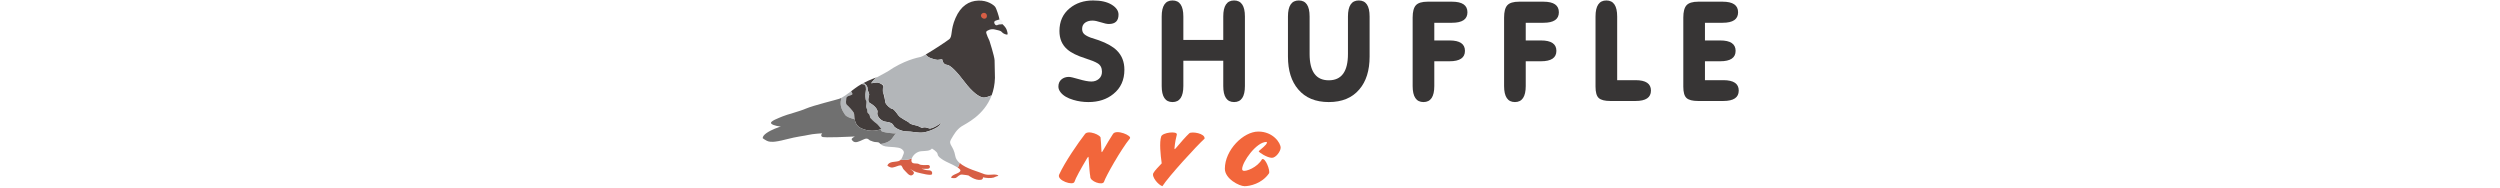
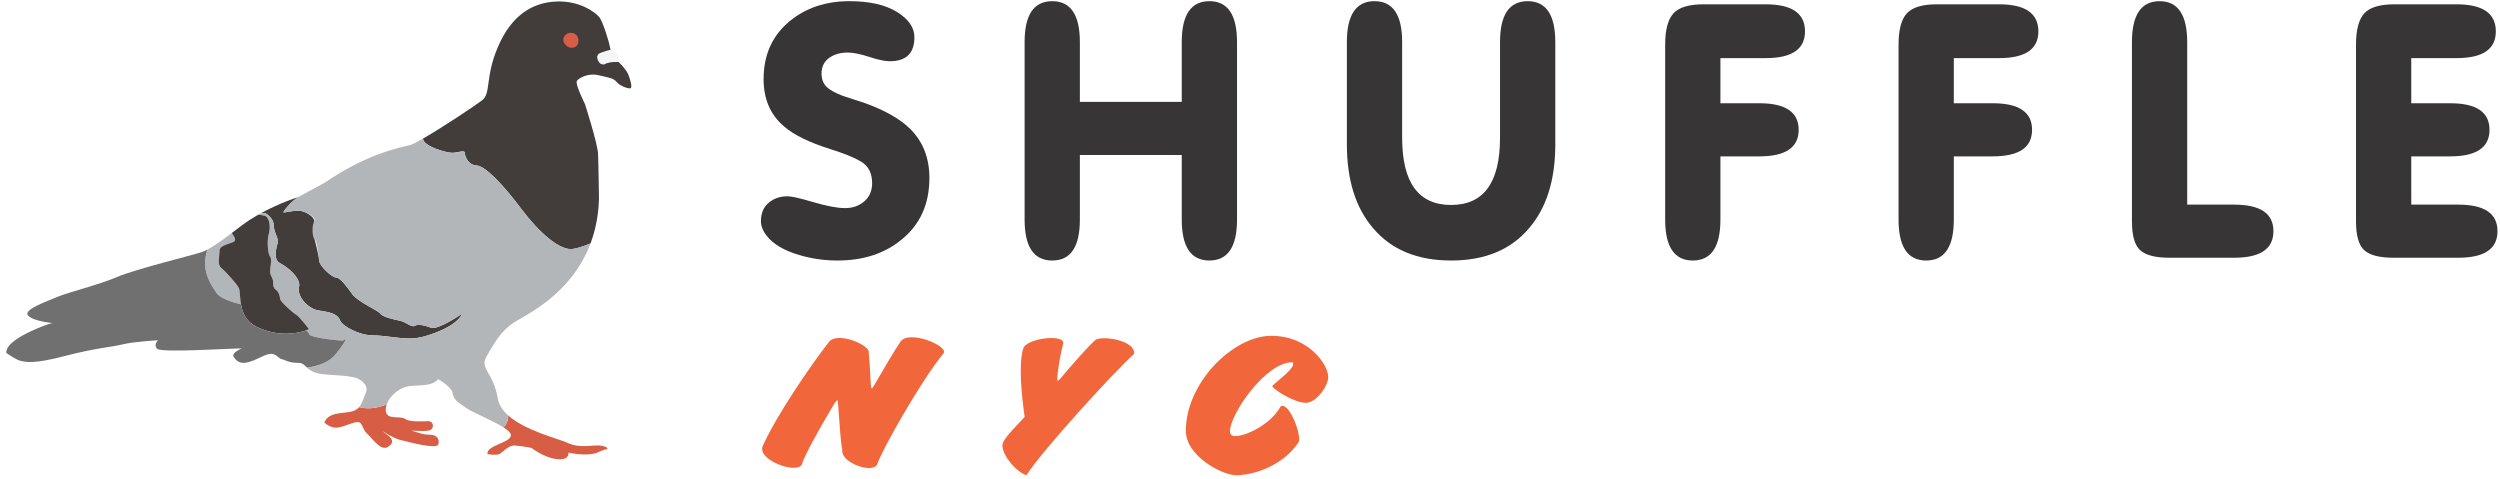
- <svg xmlns="http://www.w3.org/2000/svg" xmlns:xlink="http://www.w3.org/1999/xlink" width="400" height="30" viewBox="0 0 156.711 30" version="2.0">
+ <svg xmlns="http://www.w3.org/2000/svg" xmlns:xlink="http://www.w3.org/1999/xlink" height="30" viewBox="0 0 156.711 30" version="2.0">
  <g id="Canvas" transform="matrix(0.394737 0 0 0.394737 -43.8158 772.895)">
    <g id="logo4" style="mix-blend-mode:normal;">
      <g class="pigeon hover">
        <g style="mix-blend-mode:normal;">
          <g id="path1446" style="mix-blend-mode:normal;">
            <use xlink:href="#path0_fill" transform="matrix(1.33333 0 0 -1.33333 200.366 -1886.13)" fill="#F2663B" style="mix-blend-mode:normal;" />
          </g>
        </g>
        <g style="mix-blend-mode:normal;">
          <g style="mix-blend-mode:normal;">
            <g style="mix-blend-mode:normal;" opacity="0.46">
              <g style="mix-blend-mode:normal;" opacity="0.46">
                <g id="path1456" style="mix-blend-mode:normal;" opacity="0.46">
                  <use xlink:href="#path1_fill" transform="matrix(1.33333 0 0 -1.33333 119.383 -1906.69)" fill="#F2663B" style="mix-blend-mode:normal;" />
                </g>
              </g>
            </g>
          </g>
        </g>
        <g style="mix-blend-mode:normal;">
          <g id="path1466" style="mix-blend-mode:normal;">
            <use xlink:href="#path2_fill" transform="matrix(1.33333 0 0 -1.33333 195.62 -1887.54)" fill="#F2663B" style="mix-blend-mode:normal;" />
          </g>
        </g>
        <g style="mix-blend-mode:normal;">
          <g id="path1470" style="mix-blend-mode:normal;">
            <use xlink:href="#path3_fill" transform="matrix(1.33333 0 0 -1.33333 171.039 -1889.55)" fill="#F2663B" style="mix-blend-mode:normal;" />
          </g>
        </g>
        <g style="mix-blend-mode:normal;">
          <g id="path1474" style="mix-blend-mode:normal;">
            <use xlink:href="#path4_fill" transform="matrix(1.33333 0 0 -1.33333 188.394 -1885.07)" fill="#D75E45" style="mix-blend-mode:normal;" />
          </g>
        </g>
        <g style="mix-blend-mode:normal;">
          <g id="path1478" style="mix-blend-mode:normal;">
            <use xlink:href="#path5_fill" transform="matrix(1.33333 0 0 -1.33333 162.502 -1886.88)" fill="#D75E45" style="mix-blend-mode:normal;" />
          </g>
        </g>
        <g style="mix-blend-mode:normal;">
          <g id="path1482" style="mix-blend-mode:normal;">
            <use xlink:href="#path6_fill" transform="matrix(1.33333 0 0 -1.33333 152.389 -1904.25)" fill="#423C3B" style="mix-blend-mode:normal;" />
          </g>
        </g>
        <g style="mix-blend-mode:normal;">
          <g id="path1486" style="mix-blend-mode:normal;">
            <use xlink:href="#path7_fill" transform="matrix(1.33333 0 0 -1.33333 178.163 -1918.45)" fill="#423C3B" style="mix-blend-mode:normal;" />
          </g>
        </g>
        <g style="mix-blend-mode:normal;">
          <g style="mix-blend-mode:normal;">
            <g style="mix-blend-mode:normal;" opacity="0.51">
              <g style="mix-blend-mode:normal;" opacity="0.51">
                <g id="path1496" style="mix-blend-mode:normal;" opacity="0.51">
                  <use xlink:href="#path8_fill" transform="matrix(1.33333 0 0 -1.33333 205.835 -1947.77)" fill="#B3B6B9" style="mix-blend-mode:normal;" />
                </g>
              </g>
            </g>
          </g>
        </g>
        <g style="mix-blend-mode:normal;">
          <g id="path1506" style="mix-blend-mode:normal;">
            <use xlink:href="#path9_fill" transform="matrix(1.33333 0 0 -1.33333 152.05 -1890.13)" fill="#B3B6B9" style="mix-blend-mode:normal;" />
          </g>
        </g>
        <g style="mix-blend-mode:normal;">
          <g id="path1510" style="mix-blend-mode:normal;">
            <use xlink:href="#path10_fill" transform="matrix(1.33333 0 0 -1.33333 143.565 -1909.66)" fill="#B3B6B9" style="mix-blend-mode:normal;" />
          </g>
        </g>
        <g style="mix-blend-mode:normal;">
          <g id="path1514" style="mix-blend-mode:normal;">
            <use xlink:href="#path11_fill" transform="matrix(1.33333 0 0 -1.33333 145.741 -1905.01)" fill="#423C3B" style="mix-blend-mode:normal;" />
          </g>
        </g>
        <g style="mix-blend-mode:normal;">
          <g id="path1518" style="mix-blend-mode:normal;">
            <use xlink:href="#path12_fill" transform="matrix(1.33333 0 0 -1.33333 111.998 -1899.62)" fill="#707070" style="mix-blend-mode:normal;" />
          </g>
        </g>
        <g style="mix-blend-mode:normal;">
          <g id="path1522" style="mix-blend-mode:normal;">
            <use xlink:href="#path13_fill" transform="matrix(1.33333 0 0 -1.33333 200.445 -1950.42)" fill="#D75E45" style="mix-blend-mode:normal;" />
          </g>
        </g>
      </g>
      <g class="shuffle">
        <g style="mix-blend-mode:normal;">
          <g class="hover" id="path1526" style="mix-blend-mode:normal;">
            <use xlink:href="#path14_fill" transform="matrix(1.33333 0 0 -1.33333 231.836 -1916.63)" fill="#373535" style="mix-blend-mode:normal;" />
          </g>
        </g>
        <g style="mix-blend-mode:normal;">
          <g class="hover" id="path1530" style="mix-blend-mode:normal;">
            <use xlink:href="#path15_fill" transform="matrix(1.33333 0 0 -1.33333 273.708 -1916.63)" fill="#373535" style="mix-blend-mode:normal;" />
          </g>
        </g>
        <g style="mix-blend-mode:normal;">
          <g class="hover" id="path1534" style="mix-blend-mode:normal;">
            <use xlink:href="#path16_fill" transform="matrix(1.33333 0 0 -1.33333 324.885 -1916.63)" fill="#373535" style="mix-blend-mode:normal;" />
          </g>
        </g>
        <g style="mix-blend-mode:normal;">
          <g class="hover" id="path1538" style="mix-blend-mode:normal;">
            <use xlink:href="#path17_fill" transform="matrix(1.33333 0 0 -1.33333 375.428 -1916.63)" fill="#373535" style="mix-blend-mode:normal;" />
          </g>
        </g>
        <g style="mix-blend-mode:normal;">
          <g class="hover" id="path1542" style="mix-blend-mode:normal;">
            <use xlink:href="#path18_fill" transform="matrix(1.33333 0 0 -1.33333 412.491 -1916.63)" fill="#373535" style="mix-blend-mode:normal;" />
          </g>
        </g>
        <g style="mix-blend-mode:normal;">
          <g class="hover" id="path1546" style="mix-blend-mode:normal;">
            <use xlink:href="#path19_fill" transform="matrix(1.33333 0 0 -1.33333 449.553 -1917.07)" fill="#373535" style="mix-blend-mode:normal;" />
          </g>
        </g>
        <g style="mix-blend-mode:normal;">
          <g class="hover" id="path1550" style="mix-blend-mode:normal;">
            <use xlink:href="#path20_fill" transform="matrix(1.33333 0 0 -1.33333 485.133 -1917.07)" fill="#373535" style="mix-blend-mode:normal;" />
          </g>
        </g>
      </g>
      <g class="nyc">
        <g style="mix-blend-mode:normal;">
          <g class="hover" id="path1554" style="mix-blend-mode:normal;">
            <use xlink:href="#path21_fill" transform="matrix(1.33333 0 0 -1.33333 232.024 -1883.68)" fill="#F2663B" style="mix-blend-mode:normal;" />
          </g>
        </g>
        <g style="mix-blend-mode:normal;">
          <g class="hover" id="path1558" style="mix-blend-mode:normal;">
            <use xlink:href="#path22_fill" transform="matrix(1.33333 0 0 -1.33333 270.184 -1882.53)" fill="#F2663B" style="mix-blend-mode:normal;" />
          </g>
        </g>
        <g style="mix-blend-mode:normal;">
          <g class="hover" id="path1562" style="mix-blend-mode:normal;">
            <use xlink:href="#path23_fill" transform="matrix(1.33333 0 0 -1.33333 299.312 -1882.53)" fill="#F2663B" style="mix-blend-mode:normal;" />
          </g>
        </g>
      </g>
    </g>
  </g>
  <defs>
    <g class="pigeon-defs">
      <path id="path0_fill" d="M 0.546 0.14C 0.617 0.105 0.653 0.056 0.668 0C 0.443 0.046 0.22 0.099 0 0.155C 0.268 0.16 0.365 0.23 0.546 0.14Z" />
      <path id="path1_fill" d="M 0 0.001C 0.004 0.001 0.007 0 0.007 0C 0.007 0 0.001 0.001 0 0.001Z" />
      <path id="path2_fill" d="M 0.77 0.053C 0.804 0.036 0.837 0.02 0.871 0.004C 0.873 0.002 0.875 0.001 0.878 0C -0.118 0.414 -0.413 0.633 0.77 0.053Z" />
      <path id="path3_fill" d="M 0.505 0C 0.186 0.243 0 0.428 0 0.428C 0 0.428 0.213 0.236 0.505 0Z" />
      <path id="path4_fill" d="M 9.508 1.969C 10.893 1.323 12.093 1.646 13.108 1.646C 14.123 1.646 14.539 1.23 14.17 1.184C 13.8 1.138 12.923 0.723 12.923 0.723C 11.967 0.464 10.787 0.557 9.647 0.792C 9.726 0.506 9.498 0.126 9.081 0.045C 7.357 -0.289 5.254 1.351 5.254 1.351C 5.254 1.351 4.145 1.578 3.284 1.632C 2.423 1.686 1.831 0.771 1.401 0.61C 1.053 0.479 0.352 0.56 0.097 0.596C 0.043 0.603 -0.003 0.65 0 0.705C 0.058 1.699 2.643 1.928 2.8 2.816C 2.849 3.096 2.484 3.437 1.922 3.796C 2.347 4.193 2.48 4.733 2.496 5.209C 4.553 3.378 8.456 2.46 9.508 1.969Z" />
      <path id="path5_fill" d="M 7.435 5.184C 7.349 4.943 7.307 4.702 7.317 4.472C 7.371 3.234 9.039 3.88 9.63 3.449C 10.222 3.019 11.782 3.18 12.374 3.18C 12.966 3.18 13.127 2.481 12.697 2.158C 12.267 1.835 9.899 2.158 10.545 1.997C 11.19 1.835 11.675 1.566 12.589 1.566C 13.504 1.566 13.773 0.921 13.558 0.383C 13.342 -0.155 10.383 0.598 8.931 0.975C 8.079 1.195 6.589 2.242 6.908 1.999C 7.08 1.86 7.279 1.706 7.478 1.566C 8.016 1.19 8.447 0.652 7.586 0.114C 6.725 -0.424 5.757 1.082 5.111 1.674C 4.466 2.266 4.573 3.073 3.981 3.073C 3.39 3.073 2.583 2.589 1.668 2.427C 0.754 2.266 0 3.019 0 3.019C 0.538 4.364 2.367 4.041 3.39 4.364C 3.719 4.468 3.958 4.645 4.139 4.852C 5.367 4.515 6.607 4.843 7.435 5.184Z" />
      <path id="path6_fill" d="M 2.743 15.007C 2.958 15.007 3.819 15.222 4.518 15.222C 5.218 15.222 6.385 14.523 6.401 13.985C 6.428 13.124 6.198 12.508 6.401 11.887C 6.499 11.589 6.939 9.788 6.993 9.197C 7.047 8.605 8.5 7.26 8.984 7.26C 9.468 7.26 10.275 6.184 10.92 5.269C 11.566 4.355 13.933 3.387 14.256 2.956C 14.579 2.526 15.924 2.257 16.623 2.105C 17.323 1.952 17.968 1.288 18.345 1.504C 18.721 1.719 19.421 1.611 20.281 1.288C 21.142 0.965 23.993 2.956 23.993 2.956C 23.456 1.504 20.12 0.266 18.56 0.051C 17 -0.164 14.955 0.374 13.341 0.374C 11.727 0.374 9.71 1.484 9.468 2.149C 9.037 3.333 7.028 3.167 6.347 3.494C 4.895 4.194 4.357 5.485 4.572 6.13C 4.787 6.776 4.034 8.032 2.205 9.037C 1.516 9.415 1.882 10.972 2.044 11.403C 2.205 11.833 1.559 12.64 1.559 13.501C 1.559 14.361 0.537 14.953 0.537 14.953L 0 14.898C 2.306 16.167 4.465 16.836 4.465 16.836C 3.766 16.457 2.528 15.007 2.743 15.007Z" />
      <path id="path7_fill" d="M 7.03 17.704C 8.16 18.568 7.353 20.445 8.967 24.157C 10.581 27.869 13.055 29.375 15.907 29.483C 18.758 29.591 20.587 28.138 21.018 27.6C 21.448 27.062 22.201 24.534 22.255 24.157C 22.292 23.901 22.305 23.795 22.394 23.753C 22.047 23.679 21.632 23.524 21.219 23.39C 20.473 23.148 20.796 22.483 21.018 22.203C 21.239 21.923 21.623 21.998 21.623 21.998C 21.845 22.2 22.732 22.321 22.975 22.281C 23.059 22.267 23.172 22.278 23.284 22.299C 23.557 22.033 24.247 21.327 24.461 20.782C 24.73 20.097 24.945 19.261 24.73 19.154C 24.515 19.046 23.439 19.423 23.062 19.907C 22.685 20.391 21.986 20.445 20.859 20.714C 19.732 20.983 18.543 20.391 18.328 20.015C 18.113 19.638 19.296 17.271 19.296 17.271C 19.296 17.271 20.802 12.59 20.856 11.353C 20.91 10.116 20.966 5.967 20.966 5.967C 20.908 3.949 20.531 2.196 19.959 0.669C 19.061 0.299 18.104 -0.022 17.521 0.001C 16.176 0.055 13.97 1.777 11.71 4.789C 9.451 7.802 7.406 9.9 6.384 9.954C 5.362 10.008 4.986 11.084 4.986 11.461C 4.986 11.837 4.125 11.461 3.479 11.461C 2.834 11.461 0.071 12.206 0 13.151C 2.306 14.472 6.172 17.048 7.03 17.704Z" />
      <path id="path8_fill" d="M 2.221 0.291C 1.979 0.332 1.091 0.21 0.869 0.009C 0.869 0.009 0.486 -0.066 0.264 0.213C 0.042 0.493 -0.281 1.159 0.466 1.401C 0.878 1.534 1.294 1.689 1.64 1.764C 1.682 1.744 1.738 1.737 1.824 1.737C 2.093 1.737 2.523 1.091 2.523 0.876C 2.523 0.661 2.416 0.418 2.416 0.418C 2.416 0.418 2.46 0.377 2.53 0.309C 2.418 0.289 2.305 0.277 2.221 0.291Z" />
      <path id="path9_fill" d="M 9.238 8.757C 11.175 11.232 10.045 10.317 10.045 10.317C 10.045 10.317 6.01 10.615 6.01 11.152C 6.01 11.238 5.877 11.377 5.653 11.548C 5.88 11.628 6.01 11.689 6.01 11.689C 6.01 11.689 4.934 13.142 4.45 13.437C 3.966 13.733 2.567 15.015 2.567 15.302C 2.567 15.589 2.405 16.154 2.083 16.37C 1.76 16.585 1.733 16.961 1.733 17.365C 1.733 17.768 1.41 18.01 1.383 18.495C 1.356 18.979 1.652 20.001 1.383 20.324C 1.114 20.646 0.98 22.234 1.222 23.014C 1.464 23.794 1.342 25.11 0.657 25.219C 0.434 25.255 0.212 25.301 0 25.342C 0.085 25.39 0.17 25.441 0.255 25.487L 0.791 25.542C 0.791 25.542 1.814 24.95 1.814 24.09C 1.814 23.229 2.459 22.422 2.298 21.991C 2.136 21.561 1.77 20.004 2.459 19.626C 4.289 18.621 5.042 17.365 4.826 16.719C 4.611 16.074 5.149 14.782 6.602 14.083C 7.282 13.756 9.292 13.922 9.722 12.738C 9.964 12.073 11.982 10.963 13.596 10.963C 15.21 10.963 17.254 10.425 18.814 10.64C 20.374 10.855 23.71 12.092 24.248 13.545C 24.248 13.545 21.396 11.554 20.536 11.877C 19.675 12.2 18.976 12.308 18.599 12.092C 18.222 11.877 17.577 12.541 16.877 12.694C 16.178 12.846 14.833 13.115 14.51 13.545C 14.187 13.976 11.82 14.944 11.175 15.858C 10.529 16.773 9.722 17.849 9.238 17.849C 8.754 17.849 7.301 19.194 7.248 19.786C 7.194 20.377 6.925 22.314 6.656 22.476C 6.387 22.637 6.333 24.143 6.656 24.574C 6.978 25.004 5.472 25.811 4.773 25.811C 4.073 25.811 3.213 25.596 2.997 25.596C 2.782 25.596 4.021 27.046 4.719 27.425L 7.893 29.147C 12.896 32.59 16.877 33.343 18.007 33.612C 18.279 33.677 18.854 33.97 19.585 34.388C 19.656 33.443 22.419 32.697 23.064 32.697C 23.71 32.697 24.571 33.074 24.571 32.697C 24.571 32.321 24.947 31.245 25.969 31.191C 26.991 31.137 29.036 29.039 31.295 26.026C 33.555 23.014 35.761 21.292 37.106 21.238C 37.689 21.215 38.646 21.536 39.544 21.906C 37.222 15.716 31.618 13.295 30.397 12.481C 28.873 11.465 28.043 9.988 27.166 8.465C 26.289 6.942 27.95 6.665 28.504 3.434C 28.637 2.659 29.105 1.991 29.754 1.413C 29.738 0.937 29.605 0.396 29.18 0C 27.908 0.814 25.623 1.725 24.84 2.247C 23.71 3 23.226 3.323 23.118 4.076C 23.01 4.83 21.396 5.744 21.396 5.744C 20.751 4.991 19.782 5.045 18.169 4.937C 16.855 4.85 15.648 3.799 15.274 2.745C 14.446 2.403 13.206 2.075 11.978 2.413C 12.359 2.85 12.481 3.425 12.627 3.754C 12.842 4.238 13.112 4.722 12.466 5.368C 11.82 6.013 11.013 6.121 8.216 6.282C 6.718 6.369 6.161 6.763 5.785 7.111C 7.106 7.297 8.451 7.752 9.238 8.757Z" />
      <path id="path10_fill" d="M 1.345 1.372C 0.538 2.556 -0.377 4.062 0.161 6.106C 0.199 6.248 0.226 6.383 0.248 6.512C 0.893 6.848 1.726 7.416 3.187 8.507C 3.363 8.201 3.651 7.846 3.551 7.586C 3.416 7.236 1.721 7.155 1.721 6.402C 1.721 5.649 1.426 4.764 1.91 4.359C 2.394 3.954 3.658 2.582 4.008 1.964C 4.173 1.671 4.121 0.878 4.274 0C 3.067 0.288 1.779 0.736 1.345 1.372Z" />
      <path id="path11_fill" d="M 0.09 9.896C 0.09 10.649 1.785 10.73 1.919 11.08C 2.019 11.34 1.731 11.695 1.556 12C 1.909 12.263 2.294 12.553 2.726 12.882C 3.368 13.369 4.053 13.802 4.732 14.188C 4.944 14.147 5.166 14.101 5.389 14.065C 6.074 13.956 6.196 12.64 5.954 11.86C 5.712 11.08 5.847 9.492 6.115 9.17C 6.384 8.847 6.089 7.825 6.115 7.341C 6.142 6.856 6.465 6.614 6.465 6.211C 6.465 5.807 6.492 5.431 6.815 5.216C 7.138 5 7.299 4.435 7.299 4.148C 7.299 3.861 8.698 2.579 9.182 2.283C 9.666 1.988 10.742 0.535 10.742 0.535C 10.742 0.535 10.428 0.385 9.891 0.243C 9.835 0.229 9.778 0.214 9.717 0.199C 9.678 0.19 9.638 0.182 9.597 0.173C 9.528 0.157 9.455 0.143 9.381 0.129C 9.341 0.122 9.303 0.114 9.263 0.107C 9.166 0.091 9.065 0.076 8.96 0.062C 8.937 0.059 8.916 0.056 8.893 0.053C 8.76 0.037 8.621 0.024 8.476 0.014C 8.457 0.013 8.437 0.013 8.418 0.012C 8.295 0.005 8.167 0 8.036 0C 7.997 -0.001 7.957 0 7.916 0C 7.797 0.001 7.675 0.005 7.551 0.012C 7.51 0.014 7.469 0.016 7.428 0.019C 7.273 0.03 7.116 0.045 6.954 0.067C 6.944 0.069 6.935 0.069 6.925 0.071C 6.752 0.094 6.575 0.126 6.395 0.164C 6.353 0.173 6.31 0.184 6.267 0.194C 6.132 0.225 5.994 0.26 5.855 0.299C 5.796 0.316 5.736 0.334 5.676 0.353C 5.544 0.394 5.411 0.44 5.276 0.49C 5.219 0.511 5.162 0.531 5.104 0.553C 4.914 0.628 4.723 0.71 4.528 0.804C 4.382 0.875 4.249 0.952 4.124 1.034C 4.116 1.039 4.107 1.044 4.1 1.049C 3.982 1.128 3.875 1.212 3.775 1.299C 3.763 1.309 3.75 1.319 3.738 1.33C 3.644 1.414 3.559 1.502 3.48 1.593C 3.466 1.608 3.452 1.624 3.439 1.639C 3.365 1.727 3.298 1.817 3.237 1.91C 3.222 1.931 3.208 1.953 3.194 1.974C 3.139 2.062 3.088 2.152 3.041 2.243C 3.027 2.272 3.012 2.301 2.998 2.33C 2.958 2.415 2.921 2.5 2.888 2.586C 2.873 2.625 2.859 2.664 2.845 2.703C 2.819 2.779 2.793 2.855 2.771 2.932C 2.756 2.985 2.742 3.038 2.729 3.091C 2.72 3.126 2.712 3.162 2.704 3.197C 2.475 4.189 2.56 5.132 2.376 5.458C 2.027 6.076 0.763 7.448 0.278 7.853C -0.206 8.258 0.09 9.143 0.09 9.896Z" />
      <path id="path12_fill" d="M 32.821 1C 32.444 1.054 32.175 1.646 31.53 1.646C 30.884 1.646 30.023 1 28.894 0.667C 27.764 0.335 27.333 0.893 27.064 1.323C 26.796 1.753 28.033 2.291 28.033 2.291C 26.688 2.291 18.457 1.753 17.973 2.238C 17.488 2.722 18.08 3.26 18.08 3.26C 18.08 3.26 15.175 3.098 13.884 2.775C 12.593 2.453 10.656 2.345 6.944 1.377C 3.232 0.408 2.371 0.677 1.779 0.785C 1.187 0.893 0.004 1.753 0.004 1.753C -0.104 2.829 1.994 3.959 3.662 4.658C 5.186 5.297 5.496 5.308 5.539 5.305C 5.54 5.304 5.545 5.304 5.545 5.304C 5.545 5.304 5.54 5.304 5.539 5.305C 5.468 5.311 3.169 5.53 2.586 6.219C 1.994 6.918 4.846 7.886 6.083 8.424C 7.32 8.962 11.086 9.877 13.185 10.792C 15.283 11.706 22.33 13.427 23.245 13.75C 23.459 13.826 23.678 13.921 23.923 14.049C 23.901 13.919 23.874 13.785 23.837 13.643C 23.299 11.598 24.213 10.092 25.02 8.908C 25.454 8.272 26.742 7.824 27.95 7.536C 28.121 6.556 28.549 5.469 29.835 4.847C 32.515 3.55 34.835 4.134 35.692 4.436C 35.916 4.266 36.049 4.127 36.049 4.041C 36.049 3.503 40.084 3.206 40.084 3.206C 40.084 3.206 41.214 4.12 39.277 1.646C 38.49 0.641 37.145 0.186 35.824 0C 35.498 0.302 35.308 0.568 34.758 0.566C 33.574 0.563 33.197 0.946 32.821 1Z" />
      <path id="path13_fill" d="M 0.702 0.046C 0.272 0.181 -0.349 0.889 0.245 1.499C 0.775 2.044 1.774 1.774 1.809 0.907C 1.845 0.034 1.132 -0.088 0.702 0.046Z" />
    </g>
    <g class="shuffle-defs">
      <path id="path14_fill" d="M 20.064 9.825C 20.064 6.715 18.954 4.265 16.733 2.477C 14.723 0.826 12.186 0 9.12 0C 7.534 0 6.013 0.22 4.559 0.658C 2.761 1.179 1.466 1.947 0.673 2.961C 0.224 3.536 0 4.112 0 4.689C 0 5.62 0.303 6.347 0.912 6.868C 1.519 7.388 2.273 7.65 3.171 7.65C 3.647 7.65 4.652 7.422 6.185 6.967C 7.824 6.485 9.106 6.243 10.032 6.243C 10.93 6.243 11.69 6.512 12.312 7.049C 12.932 7.585 13.244 8.307 13.244 9.216C 13.244 10.399 12.807 11.252 11.935 11.775C 11.168 12.243 9.953 12.738 8.287 13.262C 5.749 14.059 3.898 14.968 2.736 15.986C 1.123 17.361 0.317 19.232 0.317 21.599C 0.317 24.489 1.347 26.787 3.41 28.493C 5.338 30.089 7.718 30.887 10.547 30.887C 12.926 30.887 14.81 30.46 16.198 29.606C 17.585 28.751 18.279 27.745 18.279 26.587C 18.279 24.685 17.301 23.734 15.345 23.734C 14.763 23.734 13.951 23.906 12.907 24.251C 11.862 24.596 11.009 24.768 10.349 24.768C 9.502 24.768 8.789 24.575 8.208 24.19C 7.546 23.749 7.216 23.103 7.216 22.25C 7.216 21.754 7.335 21.327 7.573 20.97C 7.89 20.502 8.617 20.048 9.754 19.608C 10.6 19.332 11.446 19.057 12.292 18.782C 14.751 17.901 16.574 16.869 17.764 15.686C 19.296 14.172 20.064 12.219 20.064 9.825Z" />
      <path id="path15_fill" d="M 6.582 12.57L 6.582 4.879C 6.582 1.626 5.485 0 3.291 0C 1.097 0 0 1.624 0 4.873L 0 26.014C 0 29.263 1.097 30.887 3.291 30.887C 5.485 30.887 6.582 29.26 6.582 26.008L 6.582 18.896L 18.716 18.896L 18.716 26.008C 18.716 29.26 19.812 30.887 22.007 30.887C 24.201 30.887 25.299 29.263 25.299 26.014L 25.299 4.873C 25.299 1.624 24.201 0 22.007 0C 19.812 0 18.716 1.626 18.716 4.879L 18.716 12.57L 6.582 12.57Z" />
      <path id="path16_fill" d="M 0 13.833L 0 26.015C 0 29.263 1.097 30.888 3.291 30.888C 5.485 30.888 6.582 29.264 6.582 26.017L 6.582 14.624C 6.582 9.285 8.525 6.616 12.411 6.616C 16.297 6.616 18.24 9.285 18.24 14.624L 18.24 26.017C 18.24 29.264 19.337 30.888 21.531 30.888C 23.726 30.888 24.822 29.263 24.822 26.015L 24.822 13.833C 24.822 9.594 23.778 6.263 21.69 3.84C 19.522 1.28 16.43 0 12.411 0C 8.393 0 5.3 1.28 3.133 3.84C 1.044 6.263 0 9.594 0 13.833Z" />
      <path id="path17_fill" d="M 11.976 30.515C 15.094 30.515 16.655 29.44 16.655 27.289C 16.655 25.166 15.094 24.106 11.976 24.106L 6.582 24.106L 6.582 18.73L 11.222 18.73C 14.341 18.73 15.901 17.676 15.901 15.567C 15.901 13.458 14.341 12.404 11.222 12.404L 6.582 12.404L 6.582 4.879C 6.582 1.626 5.486 0 3.291 0C 1.097 0 0 1.624 0 4.872L 0 25.683C 0 27.473 0.33 28.725 0.992 29.441C 1.652 30.157 2.842 30.515 4.561 30.515L 11.976 30.515Z" />
      <path id="path18_fill" d="M 11.975 30.515C 15.094 30.515 16.654 29.44 16.654 27.289C 16.654 25.166 15.094 24.106 11.975 24.106L 6.582 24.106L 6.582 18.73L 11.222 18.73C 14.34 18.73 15.901 17.676 15.901 15.567C 15.901 13.458 14.34 12.404 11.222 12.404L 6.582 12.404L 6.582 4.879C 6.582 1.626 5.485 0 3.291 0C 1.096 0 0 1.624 0 4.872L 0 25.683C 0 27.473 0.33 28.725 0.992 29.441C 1.652 30.157 2.841 30.515 4.56 30.515L 11.975 30.515Z" />
      <path id="path19_fill" d="M 0 25.677C 0 28.929 1.097 30.556 3.291 30.556C 5.485 30.556 6.582 28.927 6.582 25.669L 6.582 6.326L 12.174 6.326C 15.292 6.326 16.853 5.272 16.853 3.163C 16.853 1.054 15.292 0 12.174 0L 4.48 0C 2.815 0 1.651 0.296 0.991 0.889C 0.33 1.481 0 2.632 0 4.342L 0 25.677Z" />
      <path id="path20_fill" d="M 11.976 30.185C 15.094 30.185 16.655 29.11 16.655 26.959C 16.655 24.836 15.094 23.776 11.976 23.776L 6.582 23.776L 6.582 18.4L 11.222 18.4C 14.341 18.4 15.901 17.346 15.901 15.237C 15.901 13.128 14.341 12.074 11.222 12.074L 6.582 12.074L 6.582 6.327L 12.174 6.327C 15.292 6.327 16.853 5.272 16.853 3.164C 16.853 1.055 15.292 0 12.174 0L 4.481 0C 2.816 0 1.652 0.296 0.992 0.89C 0.33 1.482 0 2.633 0 4.342L 0 25.347C 0 27.139 0.33 28.393 0.992 29.11C 1.652 29.826 2.842 30.185 4.561 30.185L 11.976 30.185Z" />
    </g>
    <g class="nyc-defs">
      <path id="path21_fill" d="M 13.726 0.475C 13.312 -0.733 9.341 0.561 9.547 2.158C 9.382 2.848 9.216 5.177 9.051 7.593C 9.01 8.067 9.051 8.369 8.555 7.593C 6.694 4.487 4.997 1.381 4.749 0.475C 4.335 -0.819 -0.67 0.907 0.075 2.632C 1.812 6.471 5.949 12.424 7.893 14.926C 8.803 16.392 12.982 14.624 12.693 13.718C 12.774 13.114 12.857 11.691 12.941 10.008C 12.982 9.318 13.024 9.275 13.437 10.008C 14.595 11.993 15.671 13.848 16.456 15.012C 17.409 16.565 22.372 14.495 21.585 13.632C 18.898 10.353 14.223 2.071 13.726 0.475Z" />
      <path id="path22_fill" d="M 11.046 16.09C 11.749 16.694 15.886 16.09 15.679 14.451C 13.362 12.38 4.717 2.933 2.856 0C 1.573 0.388 -0.536 2.933 0.125 4.012C 0.622 4.875 1.614 5.823 2.649 6.945C 2.276 9.533 1.904 13.329 2.483 15.098C 2.856 16.349 7.53 16.866 7.24 15.659C 7.033 14.925 6.661 13.2 6.537 11.604C 6.537 11.561 6.454 11 6.827 11.431C 8.399 13.286 10.054 15.184 11.046 16.09Z" />
      <path id="path23_fill" d="M 5.253 5.219C 5.253 4.874 5.46 4.745 5.584 4.701C 6.411 4.4 9.887 5.694 11.293 8.196C 12.285 8.843 13.899 4.615 13.402 3.882C 11.251 0.776 7.569 0 5.998 0C 4.385 0 0 2.243 0 5.305C 0 10.999 5.626 16.607 10.176 16.607C 14.644 16.607 16.96 13.156 16.96 11.69C 16.96 10.611 15.512 8.627 14.313 8.627C 12.864 8.627 10.3 10.309 10.3 10.611L 10.3 10.655C 10.921 11.258 12.782 12.595 12.782 13.242C 12.782 13.242 12.782 13.458 12.658 13.458C 9.514 13.458 5.253 7.29 5.253 5.219Z" />
    </g>
  </defs>
</svg>
